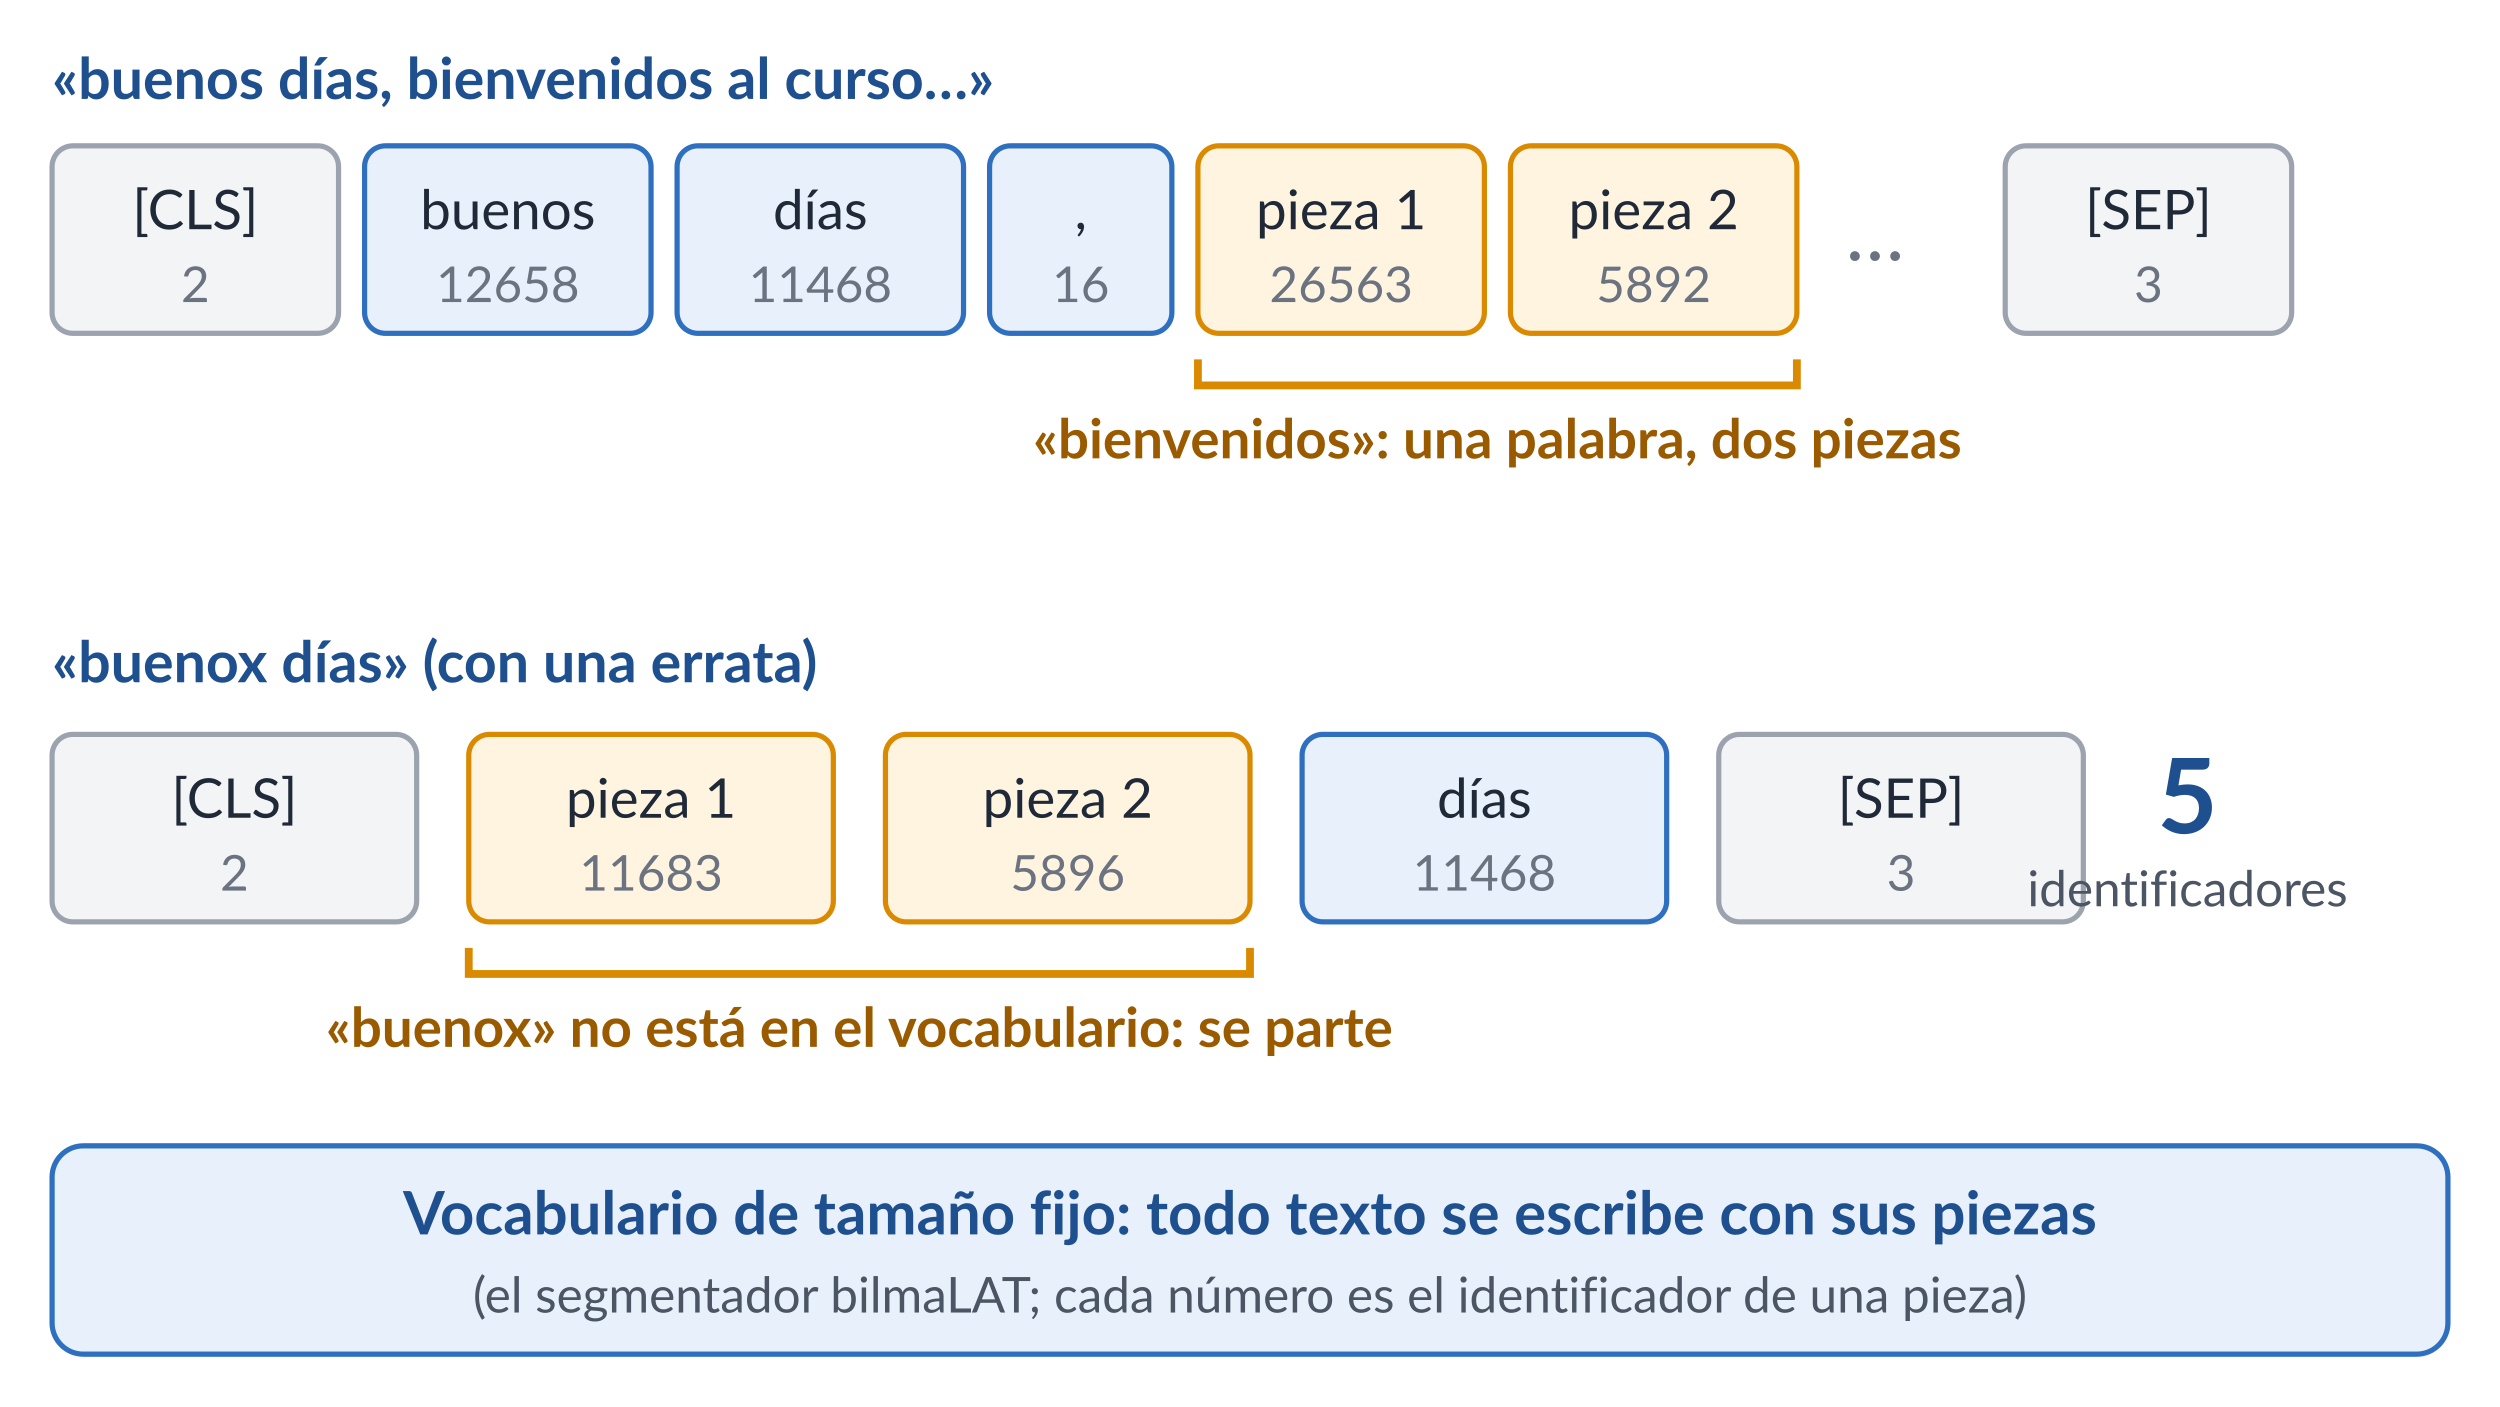
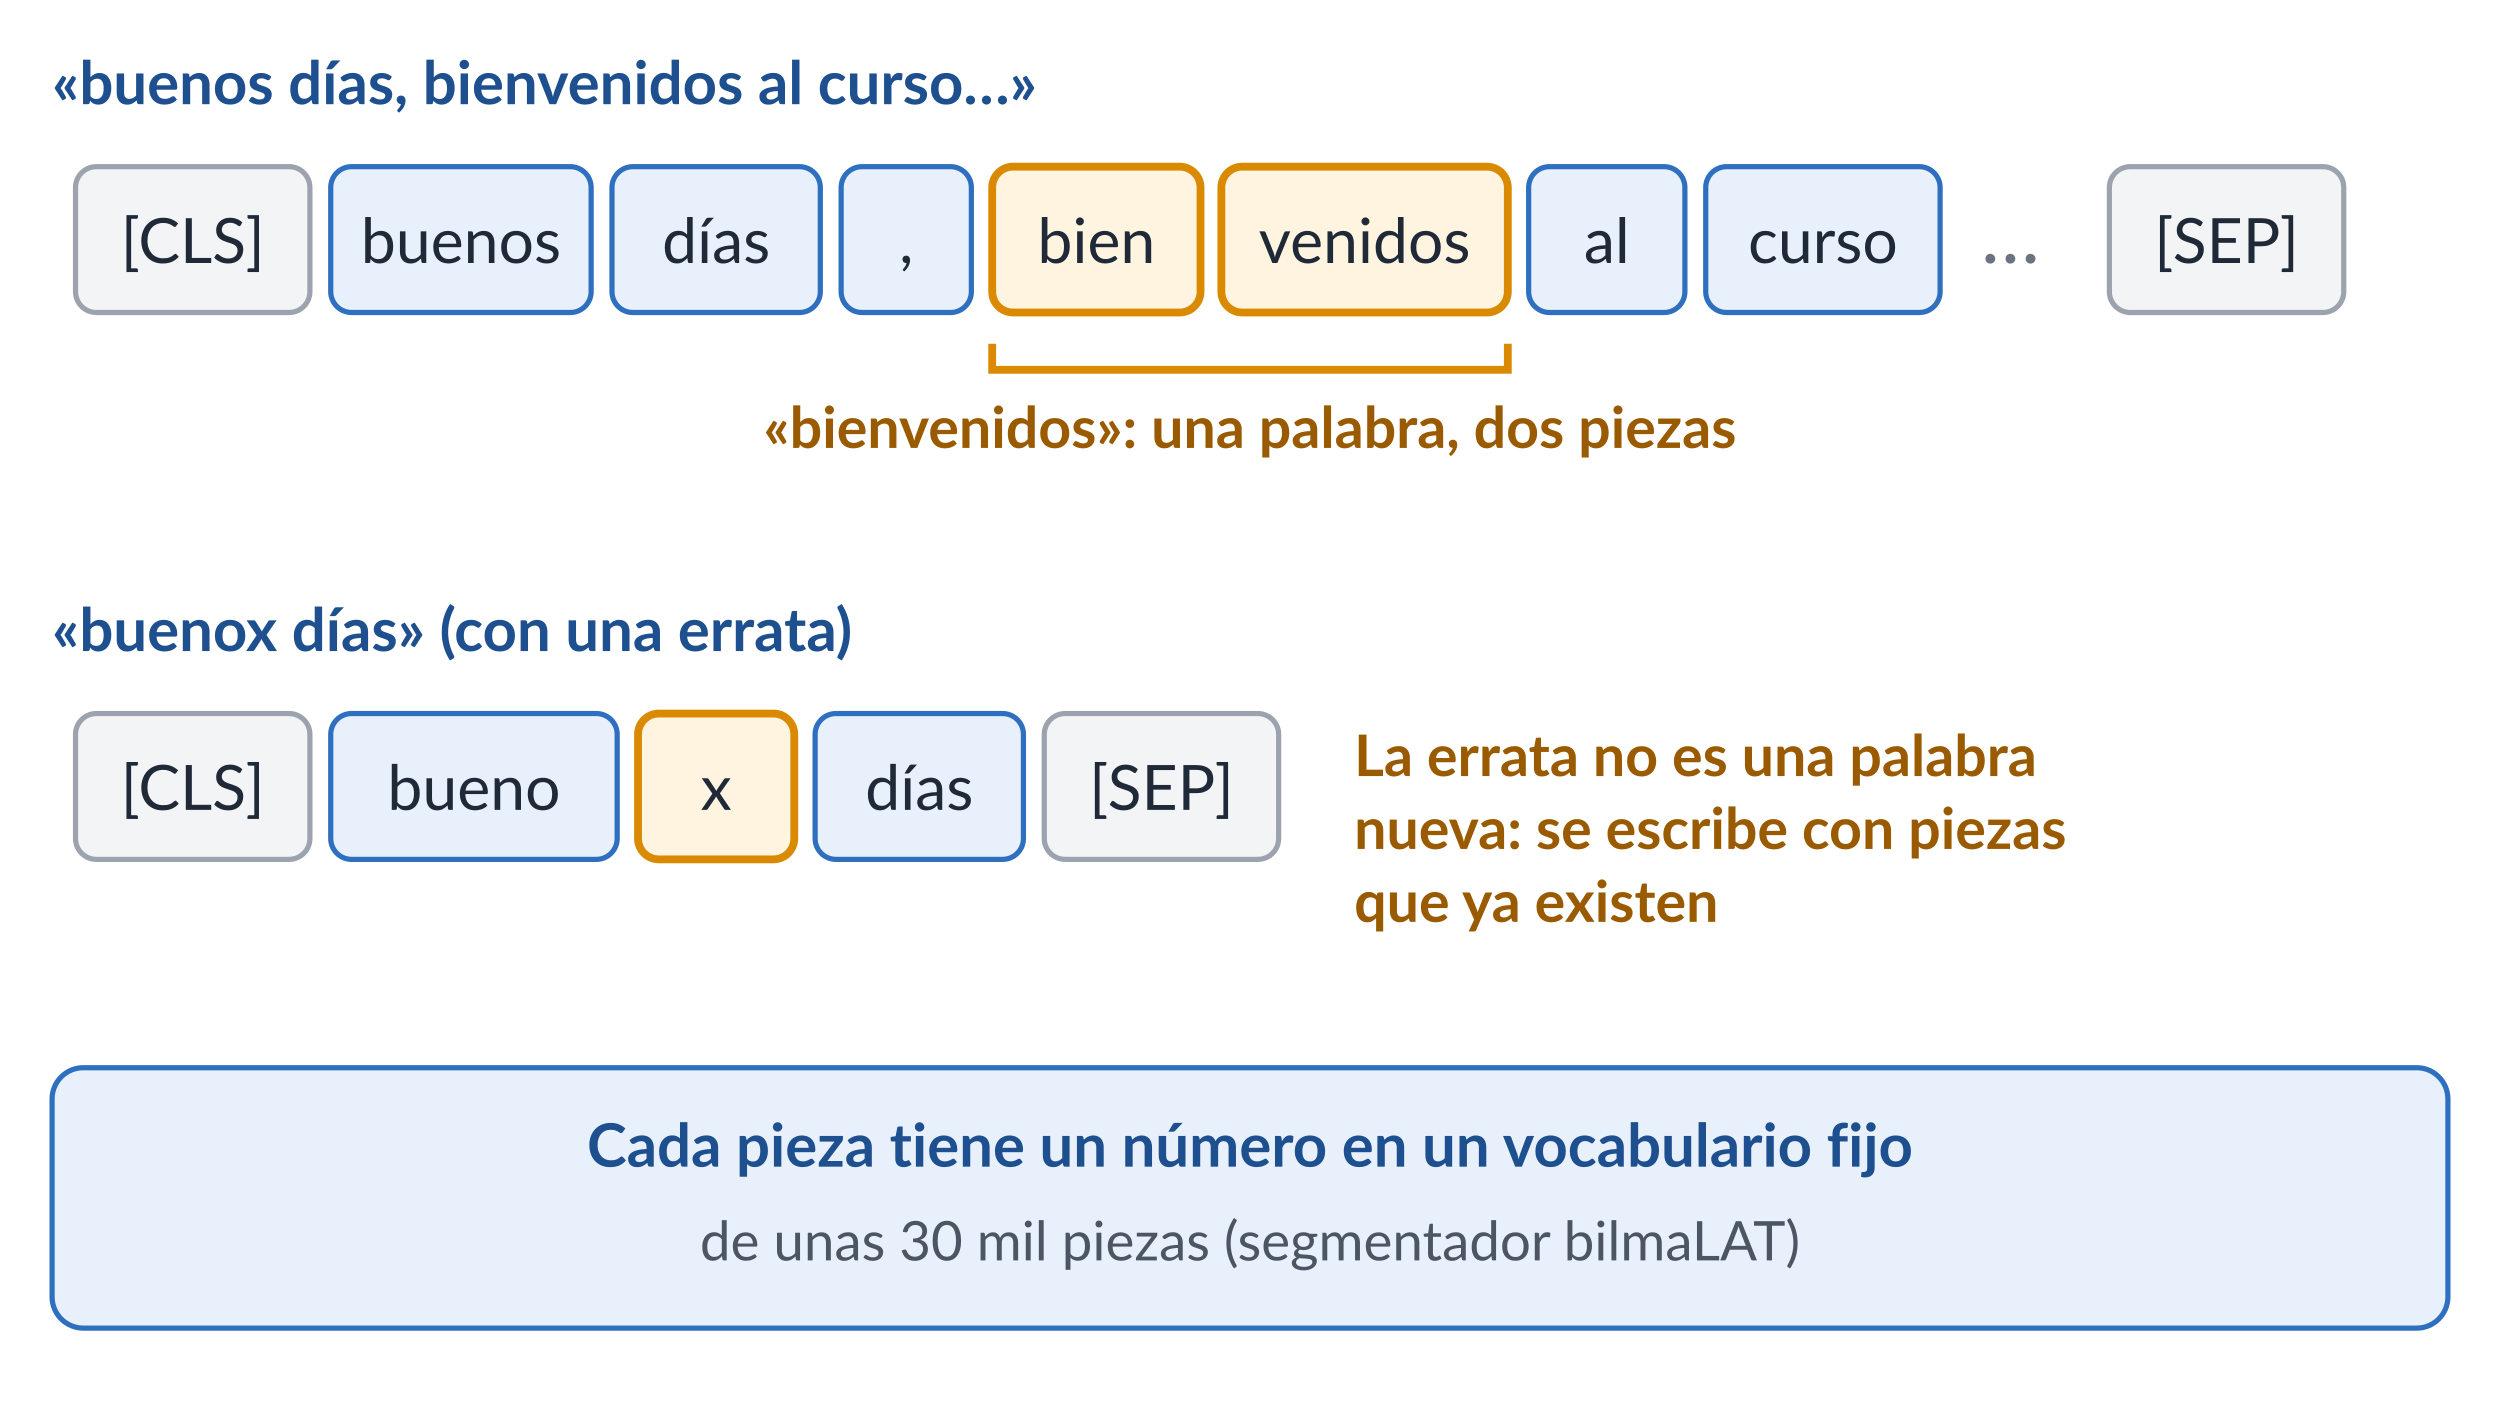
<svg xmlns="http://www.w3.org/2000/svg" viewBox="0 0 960 540" font-family="Lato, 'Helvetica Neue', Arial, sans-serif">
-   <text x="20" y="38" font-size="22" font-weight="700" fill="#1e4f8f">«buenos días, bienvenidos al curso…»</text>
-   <g font-size="21" text-anchor="middle" fill="#1f2937">
-     <rect x="20" y="56" width="110" height="72" rx="8" fill="#f3f4f6" stroke="#9ca3af" stroke-width="2" />
-     <text x="75" y="88">[CLS]</text>
-     <text x="75" y="116" font-size="19" fill="#6b7280">2</text>
-     <rect x="140" y="56" width="110" height="72" rx="8" fill="#e8f0fb" stroke="#2f6fbf" stroke-width="2" />
-     <text x="195" y="88">buenos</text>
-     <text x="195" y="116" font-size="19" fill="#6b7280">12658</text>
-     <rect x="260" y="56" width="110" height="72" rx="8" fill="#e8f0fb" stroke="#2f6fbf" stroke-width="2" />
-     <text x="315" y="88">días</text>
-     <text x="315" y="116" font-size="19" fill="#6b7280">11468</text>
-     <rect x="380" y="56" width="70" height="72" rx="8" fill="#e8f0fb" stroke="#2f6fbf" stroke-width="2" />
-     <text x="415" y="88">,</text>
-     <text x="415" y="116" font-size="19" fill="#6b7280">16</text>
-     <rect x="460" y="56" width="110" height="72" rx="8" fill="#fff4e0" stroke="#d98a00" stroke-width="2" />
-     <text x="515" y="88">pieza 1</text>
-     <text x="515" y="116" font-size="19" fill="#6b7280">26563</text>
-     <rect x="580" y="56" width="110" height="72" rx="8" fill="#fff4e0" stroke="#d98a00" stroke-width="2" />
-     <text x="635" y="88">pieza 2</text>
-     <text x="635" y="116" font-size="19" fill="#6b7280">5892</text>
-     <text x="720" y="100" font-size="30" fill="#6b7280">…</text>
-     <rect x="770" y="56" width="110" height="72" rx="8" fill="#f3f4f6" stroke="#9ca3af" stroke-width="2" />
-     <text x="825" y="88">[SEP]</text>
-     <text x="825" y="116" font-size="19" fill="#6b7280">3</text>
+   <text x="20" y="40" font-size="23" font-weight="700" fill="#1e4f8f">«buenos días, bienvenidos al curso…»</text>
+   <g font-size="24" text-anchor="middle" fill="#1f2937">
+     <rect x="29" y="64" width="90" height="56" rx="8" fill="#f3f4f6" stroke="#9ca3af" stroke-width="2" />
+     <text x="74" y="101">[CLS]</text>
+     <rect x="127" y="64" width="100" height="56" rx="8" fill="#e8f0fb" stroke="#2f6fbf" stroke-width="2" />
+     <text x="177" y="101">buenos</text>
+     <rect x="235" y="64" width="80" height="56" rx="8" fill="#e8f0fb" stroke="#2f6fbf" stroke-width="2" />
+     <text x="275" y="101">días</text>
+     <rect x="323" y="64" width="50" height="56" rx="8" fill="#e8f0fb" stroke="#2f6fbf" stroke-width="2" />
+     <text x="348" y="101">,</text>
+     <rect x="381" y="64" width="80" height="56" rx="8" fill="#fff4e0" stroke="#d98a00" stroke-width="3" />
+     <text x="421" y="101">bien</text>
+     <rect x="469" y="64" width="110" height="56" rx="8" fill="#fff4e0" stroke="#d98a00" stroke-width="3" />
+     <text x="524" y="101">venidos</text>
+     <rect x="587" y="64" width="60" height="56" rx="8" fill="#e8f0fb" stroke="#2f6fbf" stroke-width="2" />
+     <text x="617" y="101">al</text>
+     <rect x="655" y="64" width="90" height="56" rx="8" fill="#e8f0fb" stroke="#2f6fbf" stroke-width="2" />
+     <text x="700" y="101">curso</text>
+     <text x="772" y="101" font-size="30" fill="#6b7280">…</text>
+     <rect x="810" y="64" width="90" height="56" rx="8" fill="#f3f4f6" stroke="#9ca3af" stroke-width="2" />
+     <text x="855" y="101">[SEP]</text>
  </g>
-   <path d="M460,138 v10 h230 v-10" fill="none" stroke="#d98a00" stroke-width="3" />
-   <text x="575" y="176" font-size="21" font-weight="700" fill="#9a5b00" text-anchor="middle">«bienvenidos»: una palabra, dos piezas</text>
-   <text x="20" y="262" font-size="22" font-weight="700" fill="#1e4f8f">«buenox días» (con una errata)</text>
-   <g font-size="21" text-anchor="middle" fill="#1f2937">
-     <rect x="20" y="282" width="140" height="72" rx="8" fill="#f3f4f6" stroke="#9ca3af" stroke-width="2" />
-     <text x="90" y="314">[CLS]</text>
-     <text x="90" y="342" font-size="19" fill="#6b7280">2</text>
-     <rect x="180" y="282" width="140" height="72" rx="8" fill="#fff4e0" stroke="#d98a00" stroke-width="2" />
-     <text x="250" y="314">pieza 1</text>
-     <text x="250" y="342" font-size="19" fill="#6b7280">11683</text>
-     <rect x="340" y="282" width="140" height="72" rx="8" fill="#fff4e0" stroke="#d98a00" stroke-width="2" />
-     <text x="410" y="314">pieza 2</text>
-     <text x="410" y="342" font-size="19" fill="#6b7280">5896</text>
-     <rect x="500" y="282" width="140" height="72" rx="8" fill="#e8f0fb" stroke="#2f6fbf" stroke-width="2" />
-     <text x="570" y="314">días</text>
-     <text x="570" y="342" font-size="19" fill="#6b7280">11468</text>
-     <rect x="660" y="282" width="140" height="72" rx="8" fill="#f3f4f6" stroke="#9ca3af" stroke-width="2" />
-     <text x="730" y="314">[SEP]</text>
-     <text x="730" y="342" font-size="19" fill="#6b7280">3</text>
+   <path d="M381,132 v10 h198 v-10" fill="none" stroke="#d98a00" stroke-width="3" />
+   <text x="480" y="172" font-size="22" font-weight="700" fill="#9a5b00" text-anchor="middle">«bienvenidos»: una palabra, dos piezas</text>
+   <text x="20" y="250" font-size="23" font-weight="700" fill="#1e4f8f">«buenox días» (con una errata)</text>
+   <g font-size="24" text-anchor="middle" fill="#1f2937">
+     <rect x="29" y="274" width="90" height="56" rx="8" fill="#f3f4f6" stroke="#9ca3af" stroke-width="2" />
+     <text x="74" y="311">[CLS]</text>
+     <rect x="127" y="274" width="110" height="56" rx="8" fill="#e8f0fb" stroke="#2f6fbf" stroke-width="2" />
+     <text x="182" y="311">bueno</text>
+     <rect x="245" y="274" width="60" height="56" rx="8" fill="#fff4e0" stroke="#d98a00" stroke-width="3" />
+     <text x="275" y="311">x</text>
+     <rect x="313" y="274" width="80" height="56" rx="8" fill="#e8f0fb" stroke="#2f6fbf" stroke-width="2" />
+     <text x="353" y="311">días</text>
+     <rect x="401" y="274" width="90" height="56" rx="8" fill="#f3f4f6" stroke="#9ca3af" stroke-width="2" />
+     <text x="446" y="311">[SEP]</text>
  </g>
-   <path d="M180,364 v10 h300 v-10" fill="none" stroke="#d98a00" stroke-width="3" />
-   <text x="330" y="402" font-size="21" font-weight="700" fill="#9a5b00" text-anchor="middle">«buenox» no está en el vocabulario: se parte</text>
-   <text x="840" y="320" font-size="40" font-weight="700" fill="#1e4f8f" text-anchor="middle">5</text>
-   <text x="840" y="348" font-size="19" fill="#4b5563" text-anchor="middle">identificadores</text>
-   <rect x="20" y="440" width="920" height="80" rx="12" fill="#e8f0fb" stroke="#2f6fbf" stroke-width="2" />
-   <text x="480" y="474" font-size="23" font-weight="700" fill="#1e4f8f" text-anchor="middle">Vocabulario de tamaño fijo: todo texto se escribe con sus piezas</text>
-   <text x="480" y="504" font-size="19" fill="#4b5563" text-anchor="middle">(el segmentador bilmaLAT; cada número es el identificador de una pieza)</text>
+   <text font-size="22" fill="#9a5b00" font-weight="700">
+     <tspan x="520" y="298">La errata no es una palabra</tspan>
+     <tspan x="520" y="326">nueva: se escribe con piezas</tspan>
+     <tspan x="520" y="354">que ya existen</tspan>
+   </text>
+   <rect x="20" y="410" width="920" height="100" rx="12" fill="#e8f0fb" stroke="#2f6fbf" stroke-width="2" />
+   <text x="480" y="448" font-size="23" font-weight="700" fill="#1e4f8f" text-anchor="middle">Cada pieza tiene un número en un vocabulario fijo</text>
+   <text x="480" y="484" font-size="21" fill="#4b5563" text-anchor="middle">de unas 30 mil piezas (segmentador bilmaLAT)</text>
</svg>
